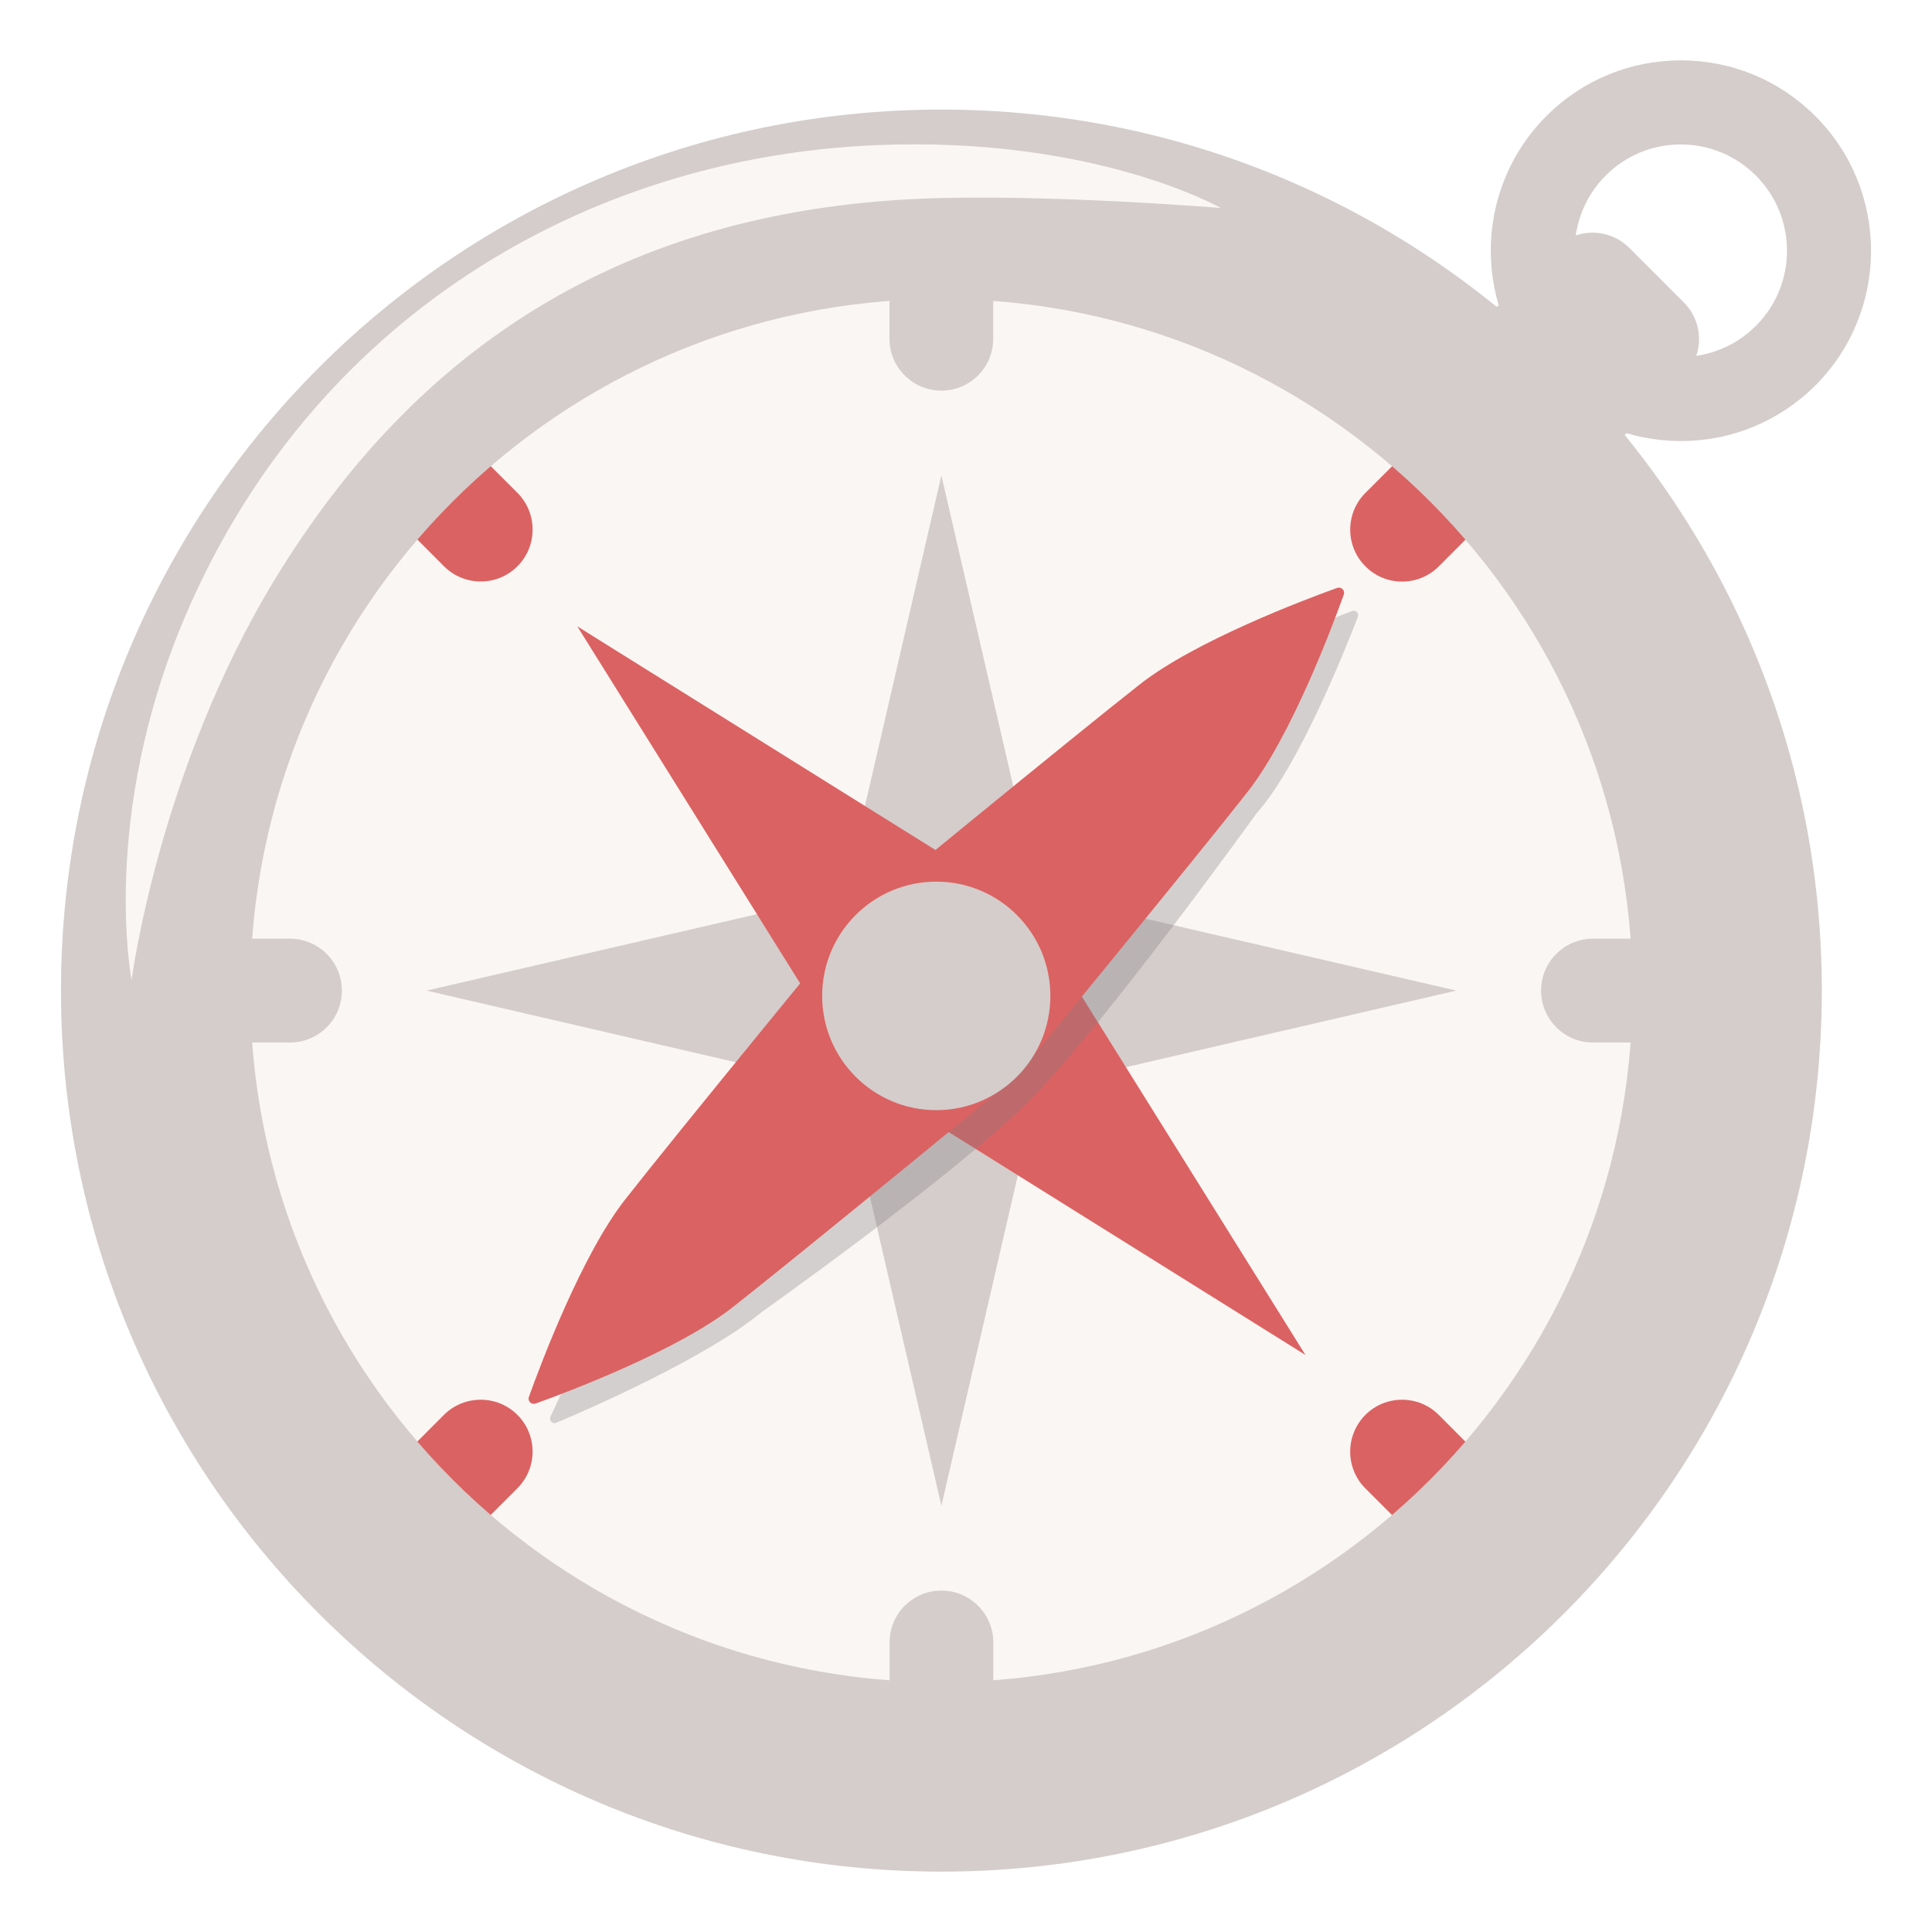
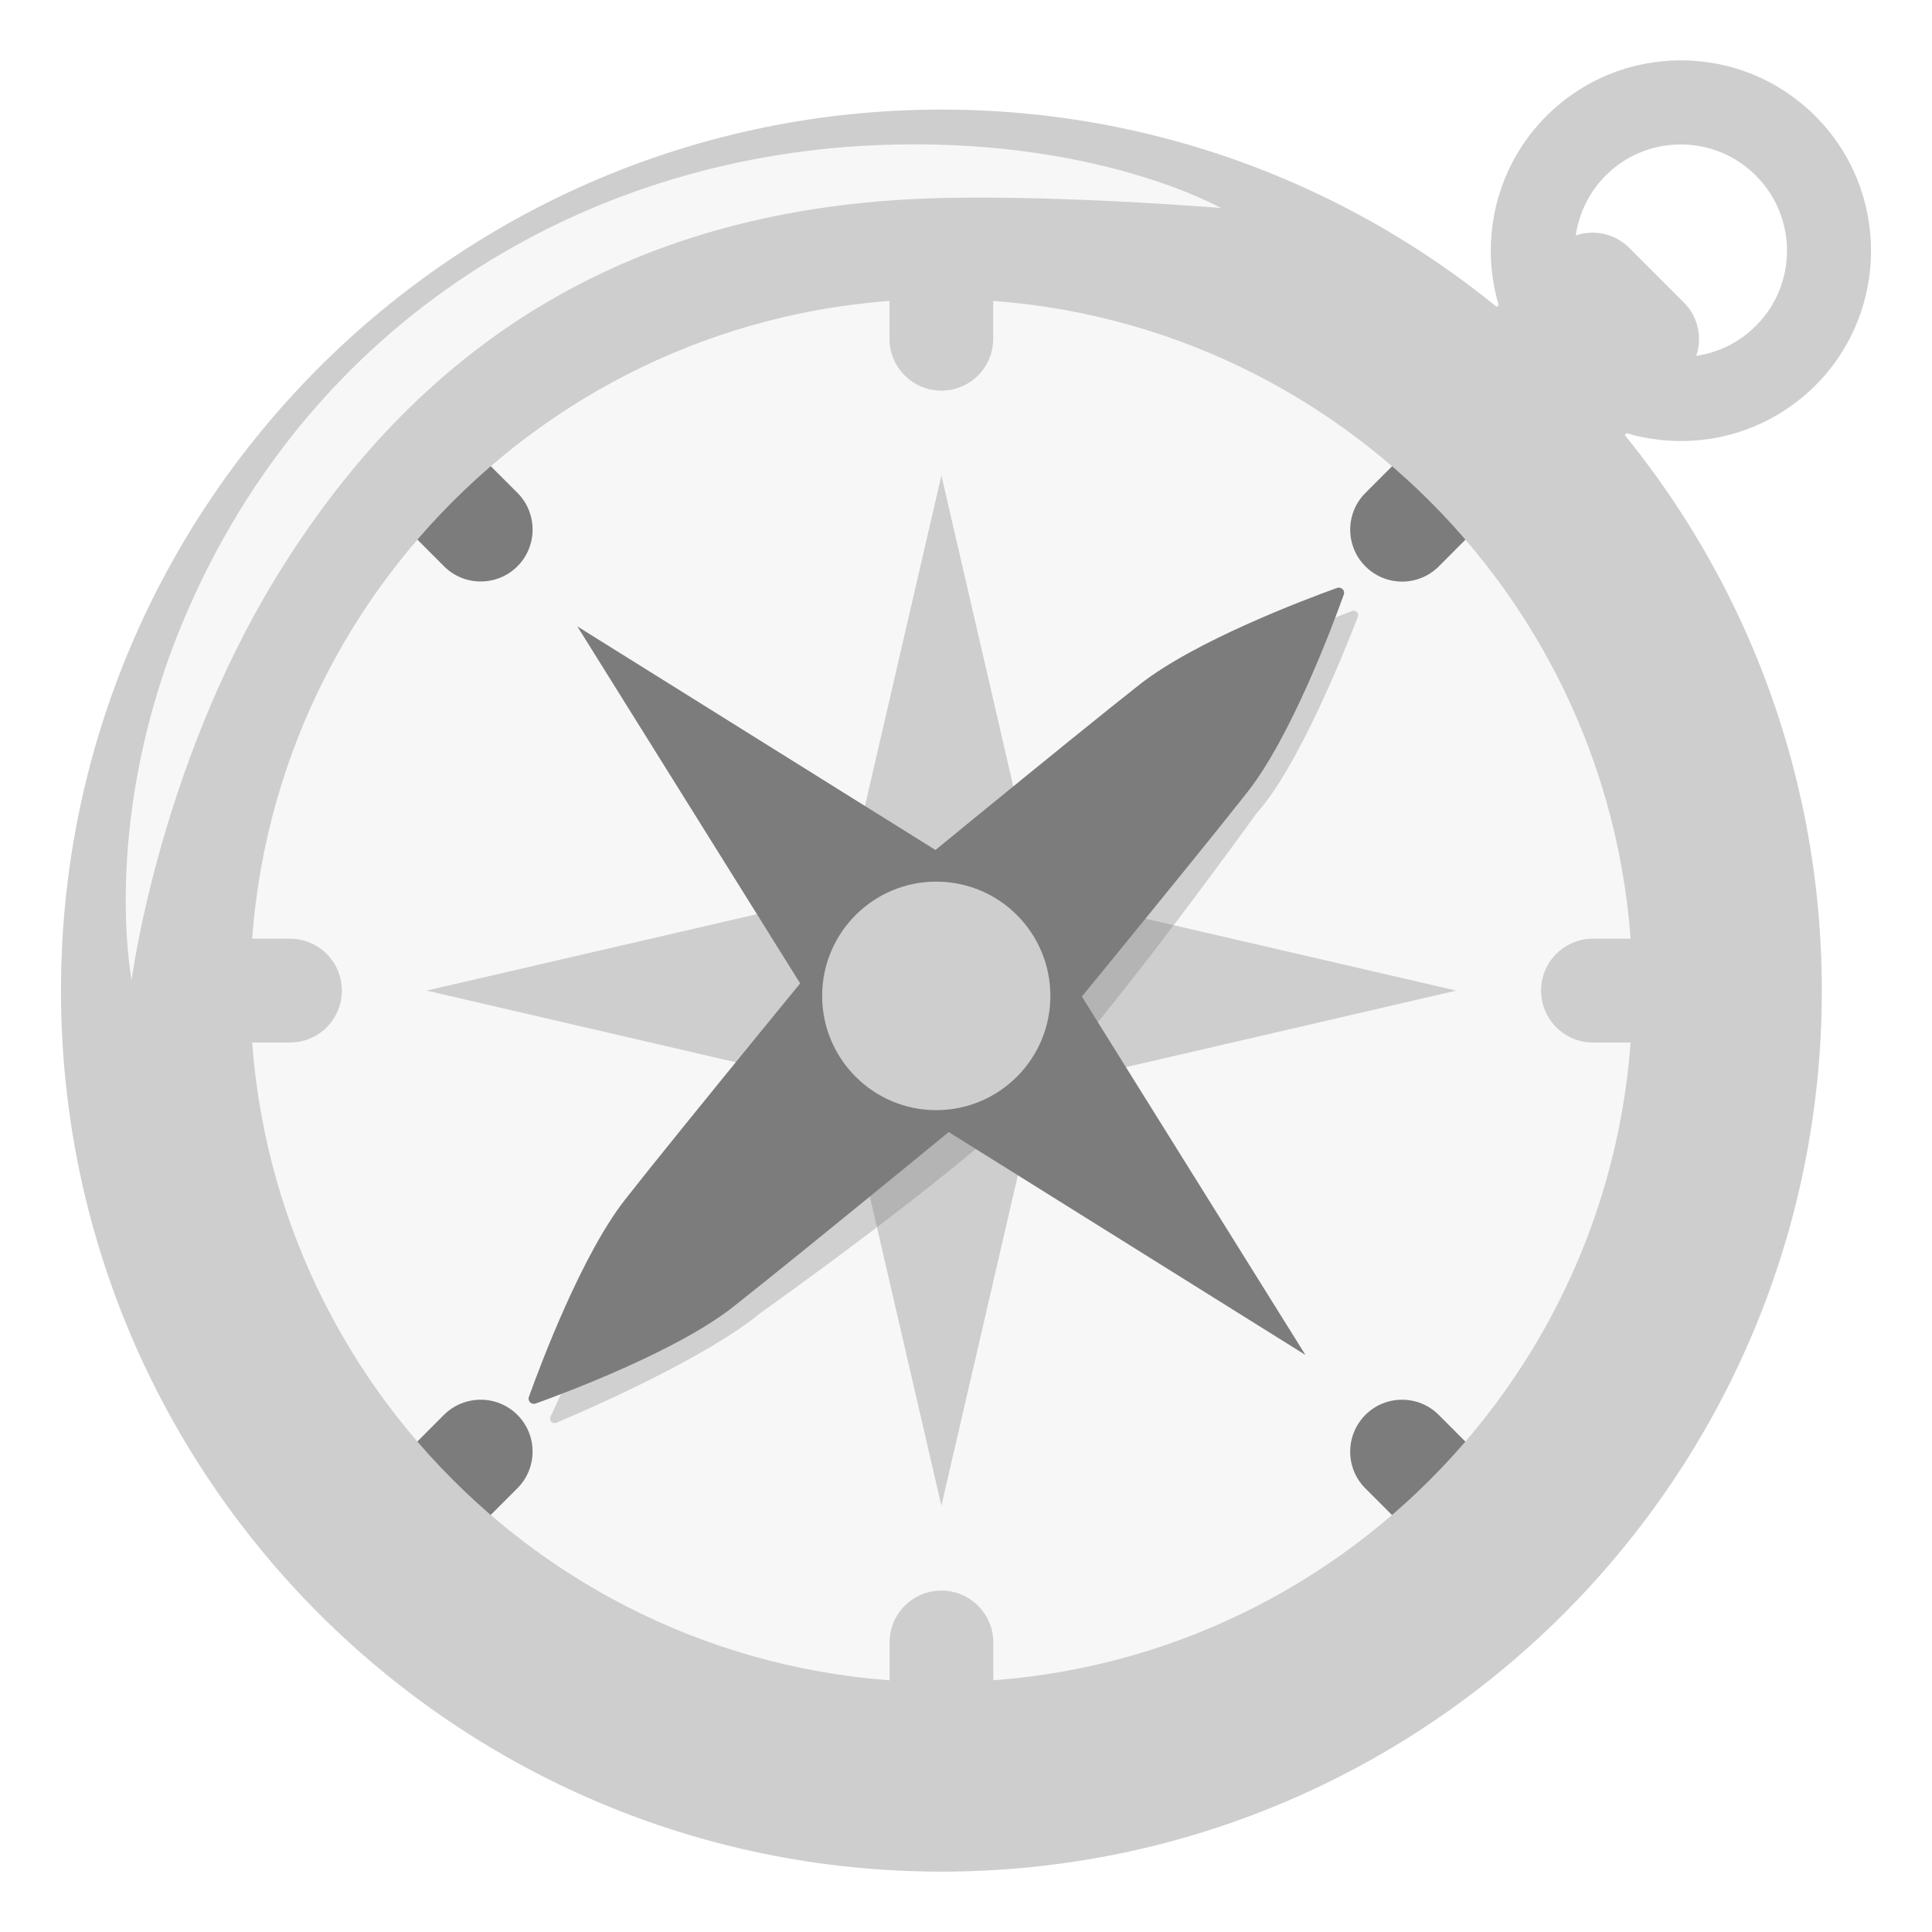
<svg xmlns="http://www.w3.org/2000/svg" version="1.1" id="Layer_3" x="0px" y="0px" viewBox="0 0 128 128" style="enable-background:new 0 0 128 128;" xml:space="preserve">
  <g>
    <g>
-       <path style="fill:#D4CDCB;" d="M120.27,7.69C117.89,5.31,114.72,4,111.36,4s-6.53,1.31-8.91,3.69c-4.91,4.92-4.91,12.92,0,17.84    c2.38,2.38,5.55,3.69,8.91,3.69c3.37,0,6.53-1.31,8.92-3.69C125.19,20.61,125.19,12.61,120.27,7.69z M106.38,11.63    c1.33-1.33,3.1-2.06,4.97-2.06s3.65,0.73,4.98,2.06c2.75,2.75,2.75,7.22,0,9.96c-1.33,1.33-3.1,2.06-4.98,2.06    c-1.88,0-3.65-0.73-4.97-2.06C103.64,18.85,103.64,14.38,106.38,11.63z" />
-       <path style="fill:#D4CDCB;" d="M105.51,30.95l-8.47-8.48l6.04-6.05c1.34-1.34,3.51-1.34,4.86,0l3.62,3.62    c1.34,1.34,1.34,3.51,0,4.85L105.51,30.95z" />
-       <path style="fill:#D4CDCB;" d="M107.69,28.76c0,0,1.33-2.67-2.24-6.24s-6.27-2.2-6.27-2.2l-2.14,2.15l8.47,8.48L107.69,28.76z" />
+       <path style="fill:#CECECE;" d="M120.27,7.69C117.89,5.31,114.72,4,111.36,4s-6.53,1.31-8.91,3.69c-4.91,4.92-4.91,12.92,0,17.84    c2.38,2.38,5.55,3.69,8.91,3.69c3.37,0,6.53-1.31,8.92-3.69C125.19,20.61,125.19,12.61,120.27,7.69z M106.38,11.63    c1.33-1.33,3.1-2.06,4.97-2.06s3.65,0.73,4.98,2.06c2.75,2.75,2.75,7.22,0,9.96c-1.33,1.33-3.1,2.06-4.98,2.06    c-1.88,0-3.65-0.73-4.97-2.06C103.64,18.85,103.64,14.38,106.38,11.63z" />
+       <path style="fill:#CECECE;" d="M105.51,30.95l-8.47-8.48l6.04-6.05c1.34-1.34,3.51-1.34,4.86,0l3.62,3.62    c1.34,1.34,1.34,3.51,0,4.85L105.51,30.95z" />
+       <path style="fill:#CECECE;" d="M107.69,28.76c0,0,1.33-2.67-2.24-6.24s-6.27-2.2-6.27-2.2l-2.14,2.15l8.47,8.48L107.69,28.76z" />
      <g>
-         <ellipse style="fill:#D4CDCB;" cx="62.37" cy="65.63" rx="58.33" ry="58.37" />
+         <ellipse style="fill:#CECECE;" cx="62.37" cy="65.63" rx="58.33" ry="58.37" />
      </g>
      <g>
-         <ellipse style="fill:#FAF6F3;" cx="62.37" cy="65.63" rx="47.29" ry="47.32" />
+         <ellipse style="fill:#F7F7F7;" cx="62.37" cy="65.63" rx="47.29" ry="47.32" />
      </g>
      <g>
        <g>
-           <polygon style="fill:#D4CDCB;" points="68.78,72.05 62.37,99.76 55.96,72.05 28.26,65.63 55.96,59.22 62.37,31.5 68.78,59.22       96.48,65.63     " />
+           <polygon style="fill:#CECECE;" points="68.78,72.05 62.37,99.76 55.96,72.05 28.26,65.63 55.96,59.22 62.37,31.5 68.78,59.22      96.48,65.63     " />
        </g>
        <g>
-           <polygon style="fill:#DB6262;" points="71.43,65.63 86.49,89.77 62.37,74.7 38.25,89.77 53.31,65.63 38.25,41.5 62.37,56.56       86.49,41.5     " />
+           <polygon style="fill:#7C7C7C;" points="71.43,65.63 86.49,89.77 62.37,74.7 38.25,89.77 53.31,65.63 38.25,41.5 62.37,56.56      86.49,41.5     " />
        </g>
      </g>
      <g>
-         <path style="opacity:0.32;fill:#827A80;" d="M50.45,86.94c0,0,12.82-9.09,17.68-13.95C73,68.14,83.26,53.87,83.26,53.87     c2.75-3.05,5.84-10.76,6.7-13c0.09-0.24-0.14-0.48-0.38-0.39c-1.96,0.75-8.17,3.2-12.5,5.96c-5.41,3.46-15.09,11.37-19.6,15.88     s-10.37,13.2-13.7,17.93c-2.78,3.96-6.26,11.32-7.31,13.61c-0.12,0.25,0.14,0.51,0.39,0.4C39.22,93.27,46.87,89.9,50.45,86.94z" />
-         <path style="fill:#DB6262;" d="M82.66,52.46c2.86-3.65,5.57-10.84,6.37-13.07c0.1-0.27-0.16-0.53-0.44-0.44     c-2.23,0.8-9.41,3.52-13.06,6.38c-4.35,3.41-18.82,15.3-18.82,15.3l10.65,10.66C67.37,71.29,79.25,56.81,82.66,52.46z" />
-         <path style="fill:#DB6262;" d="M41.41,79.48c-2.86,3.65-5.57,10.84-6.37,13.07c-0.1,0.27,0.16,0.53,0.44,0.44     c2.23-0.8,9.41-3.52,13.06-6.38c4.35-3.41,18.82-15.3,18.82-15.3L56.7,60.65C56.7,60.65,44.82,75.12,41.41,79.48z" />
-         <ellipse style="fill:#D4CDCB;" cx="62.03" cy="65.98" rx="7.56" ry="7.57" />
+         <path style="opacity:0.32;fill:#7C7C7C;" d="M50.45,86.94c0,0,12.82-9.09,17.68-13.95C73,68.14,83.26,53.87,83.26,53.87     c2.75-3.05,5.84-10.76,6.7-13c0.09-0.24-0.14-0.48-0.38-0.39c-1.96,0.75-8.17,3.2-12.5,5.96c-5.41,3.46-15.09,11.37-19.6,15.88     s-10.37,13.2-13.7,17.93c-2.78,3.96-6.26,11.32-7.31,13.61c-0.12,0.25,0.14,0.51,0.39,0.4C39.22,93.27,46.87,89.9,50.45,86.94z" />
+         <path style="fill:#7C7C7C;" d="M82.66,52.46c2.86-3.65,5.57-10.84,6.37-13.07c0.1-0.27-0.16-0.53-0.44-0.44     c-2.23,0.8-9.41,3.52-13.06,6.38c-4.35,3.41-18.82,15.3-18.82,15.3l10.65,10.66C67.37,71.29,79.25,56.81,82.66,52.46z" />
+         <path style="fill:#7C7C7C;" d="M41.41,79.48c-2.86,3.65-5.57,10.84-6.37,13.07c-0.1,0.27,0.16,0.53,0.44,0.44     c2.23-0.8,9.41-3.52,13.06-6.38c4.35-3.41,18.82-15.3,18.82-15.3L56.7,60.65C56.7,60.65,44.82,75.12,41.41,79.48z" />
+         <ellipse style="fill:#CECECE;" cx="62.03" cy="65.98" rx="7.56" ry="7.57" />
      </g>
      <g>
        <g>
          <g>
-             <path style="fill:#DB6262;" d="M90.46,37.52L90.46,37.52c-1.34-1.34-1.34-3.52,0-4.86l3.56-3.56l4.86,4.86l-3.55,3.56       C93.98,38.87,91.8,38.87,90.46,37.52z" />
-             <path style="fill:#DB6262;" d="M34.28,93.74L34.28,93.74c1.34,1.34,1.34,3.52,0,4.86l-3.56,3.56l-4.86-4.86l3.55-3.56       C30.76,92.4,32.94,92.4,34.28,93.74z" />
+             <path style="fill:#7C7C7C;" d="M90.46,37.52L90.46,37.52c-1.34-1.34-1.34-3.52,0-4.86l3.56-3.56l4.86,4.86l-3.55,3.56       C93.98,38.87,91.8,38.87,90.46,37.52z" />
+             <path style="fill:#7C7C7C;" d="M34.28,93.74L34.28,93.74c1.34,1.34,1.34,3.52,0,4.86l-3.56,3.56l-4.86-4.86l3.55-3.56       C30.76,92.4,32.94,92.4,34.28,93.74z" />
          </g>
          <g>
-             <path style="fill:#D4CDCB;" d="M102.1,65.63L102.1,65.63c0-1.9,1.54-3.44,3.44-3.44h5.02v6.88h-5.02       C103.64,69.07,102.1,67.53,102.1,65.63z" />
-             <path style="fill:#D4CDCB;" d="M22.65,65.63L22.65,65.63c0,1.9-1.54,3.44-3.44,3.44h-5.02v-6.88h5.02       C21.11,62.19,22.65,63.73,22.65,65.63z" />
+             <path style="fill:#CECECE;" d="M102.1,65.63L102.1,65.63c0-1.9,1.54-3.44,3.44-3.44h5.02v6.88h-5.02       C103.64,69.07,102.1,67.53,102.1,65.63z" />
+             <path style="fill:#CECECE;" d="M22.65,65.63L22.65,65.63c0,1.9-1.54,3.44-3.44,3.44h-5.02v-6.88h5.02       C21.11,62.19,22.65,63.73,22.65,65.63z" />
          </g>
          <g>
-             <path style="fill:#DB6262;" d="M90.46,93.74L90.46,93.74c1.34-1.34,3.52-1.34,4.86,0l3.55,3.56l-4.86,4.86l-3.56-3.56       C89.12,97.26,89.12,95.09,90.46,93.74z" />
-             <path style="fill:#DB6262;" d="M34.28,37.52L34.28,37.52c-1.34,1.34-3.52,1.34-4.86,0l-3.55-3.56l4.86-4.86l3.56,3.56       C35.62,34,35.62,36.18,34.28,37.52z" />
+             <path style="fill:#7C7C7C;" d="M90.46,93.74L90.46,93.74c1.34-1.34,3.52-1.34,4.86,0l3.55,3.56l-4.86,4.86l-3.56-3.56       C89.12,97.26,89.12,95.09,90.46,93.74z" />
+             <path style="fill:#7C7C7C;" d="M34.28,37.52L34.28,37.52c-1.34,1.34-3.52,1.34-4.86,0l-3.55-3.56l4.86-4.86l3.56,3.56       C35.62,34,35.62,36.18,34.28,37.52z" />
          </g>
          <g>
-             <path style="fill:#D4CDCB;" d="M62.37,105.38L62.37,105.38c1.9,0,3.44,1.54,3.44,3.44v5.03h-6.87v-5.03       C58.93,106.92,60.47,105.38,62.37,105.38z" />
-             <path style="fill:#D4CDCB;" d="M62.37,25.88L62.37,25.88c-1.9,0-3.44-1.54-3.44-3.44v-5.03h6.87v5.03       C65.81,24.34,64.27,25.88,62.37,25.88z" />
+             <path style="fill:#CECECE;" d="M62.37,105.38L62.37,105.38c1.9,0,3.44,1.54,3.44,3.44v5.03h-6.87v-5.03       C58.93,106.92,60.47,105.38,62.37,105.38z" />
+             <path style="fill:#CECECE;" d="M62.37,25.88L62.37,25.88c-1.9,0-3.44-1.54-3.44-3.44v-5.03h6.87v5.03       C65.81,24.34,64.27,25.88,62.37,25.88z" />
          </g>
        </g>
-         <ellipse style="fill:none;stroke:#D4CDCB;stroke-width:3;stroke-miterlimit:10;" cx="62.37" cy="65.63" rx="47.29" ry="47.32" />
+         <ellipse style="fill:none;stroke:#CECECE;stroke-width:3;stroke-miterlimit:10;" cx="62.37" cy="65.63" rx="47.29" ry="47.32" />
      </g>
    </g>
-     <path style="fill:#FAF6F3;" d="M8.72,64.92c0,0-2.12-10.74,3.53-24.04C20.59,21.26,38.6,10.46,57.97,9.62   c14.53-0.63,22.91,4.16,22.91,4.16s-11.82-0.97-19.97-0.61c-19.66,0.87-33.32,9.84-42.68,25.18C10.53,50.99,8.72,64.92,8.72,64.92z   " />
+     <path style="fill:#F7F7F7;" d="M8.72,64.92c0,0-2.12-10.74,3.53-24.04C20.59,21.26,38.6,10.46,57.97,9.62   c14.53-0.63,22.91,4.16,22.91,4.16s-11.82-0.97-19.97-0.61c-19.66,0.87-33.32,9.84-42.68,25.18C10.53,50.99,8.72,64.92,8.72,64.92z   " />
  </g>
</svg>
